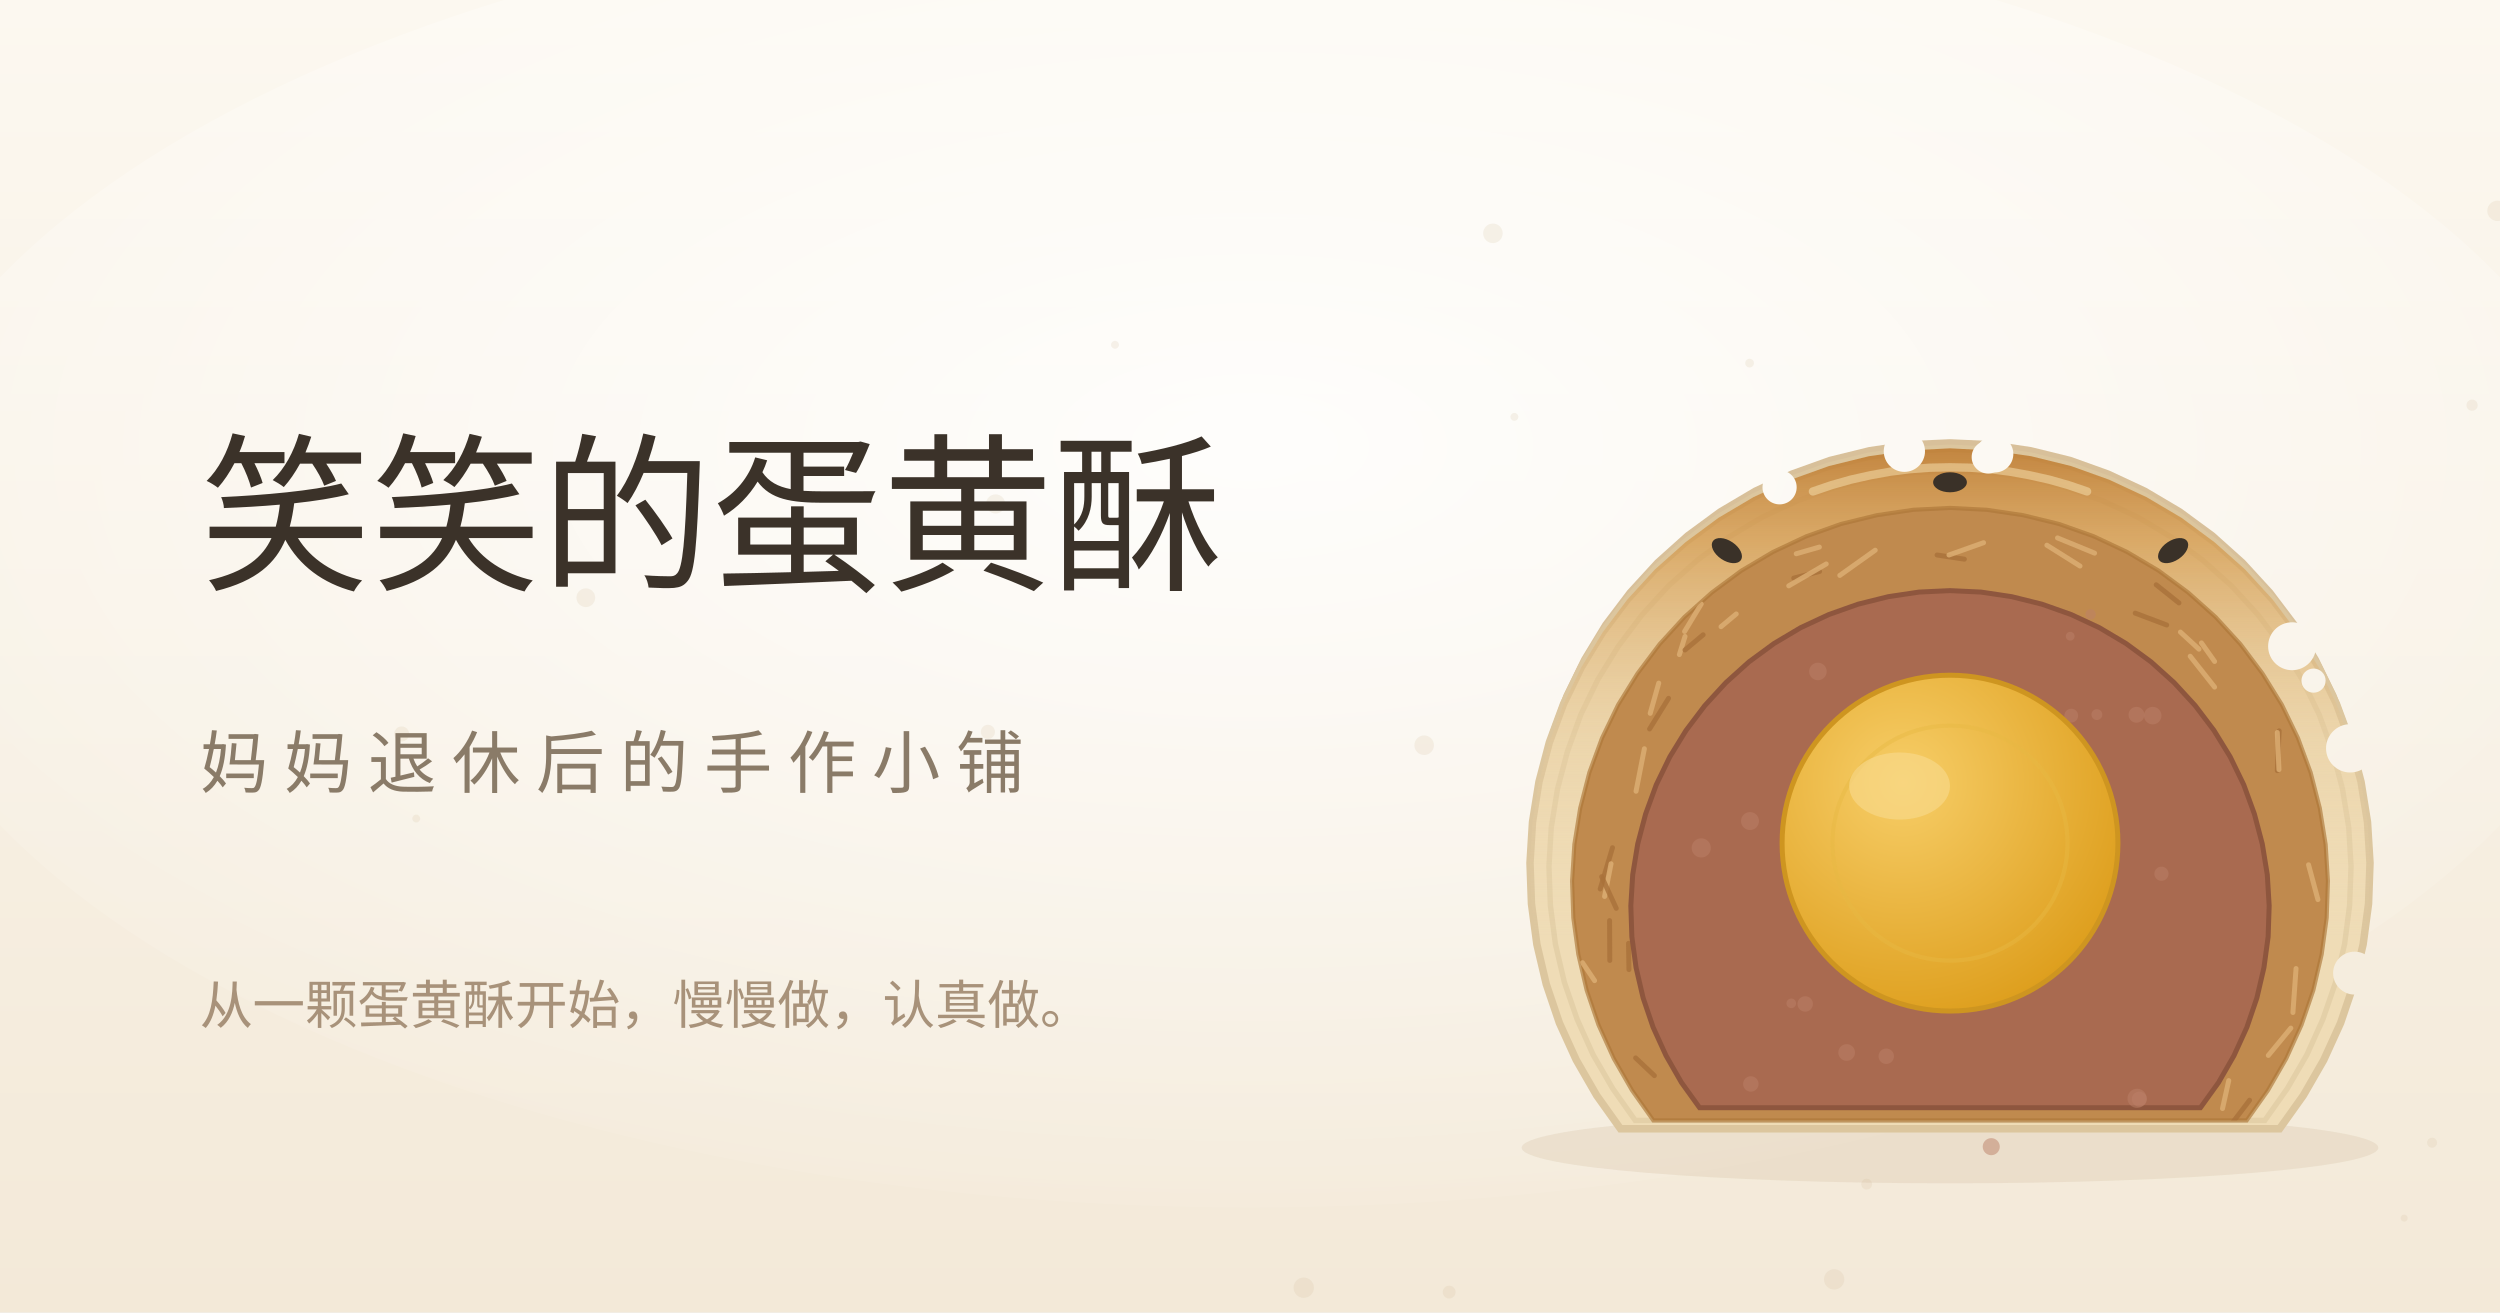
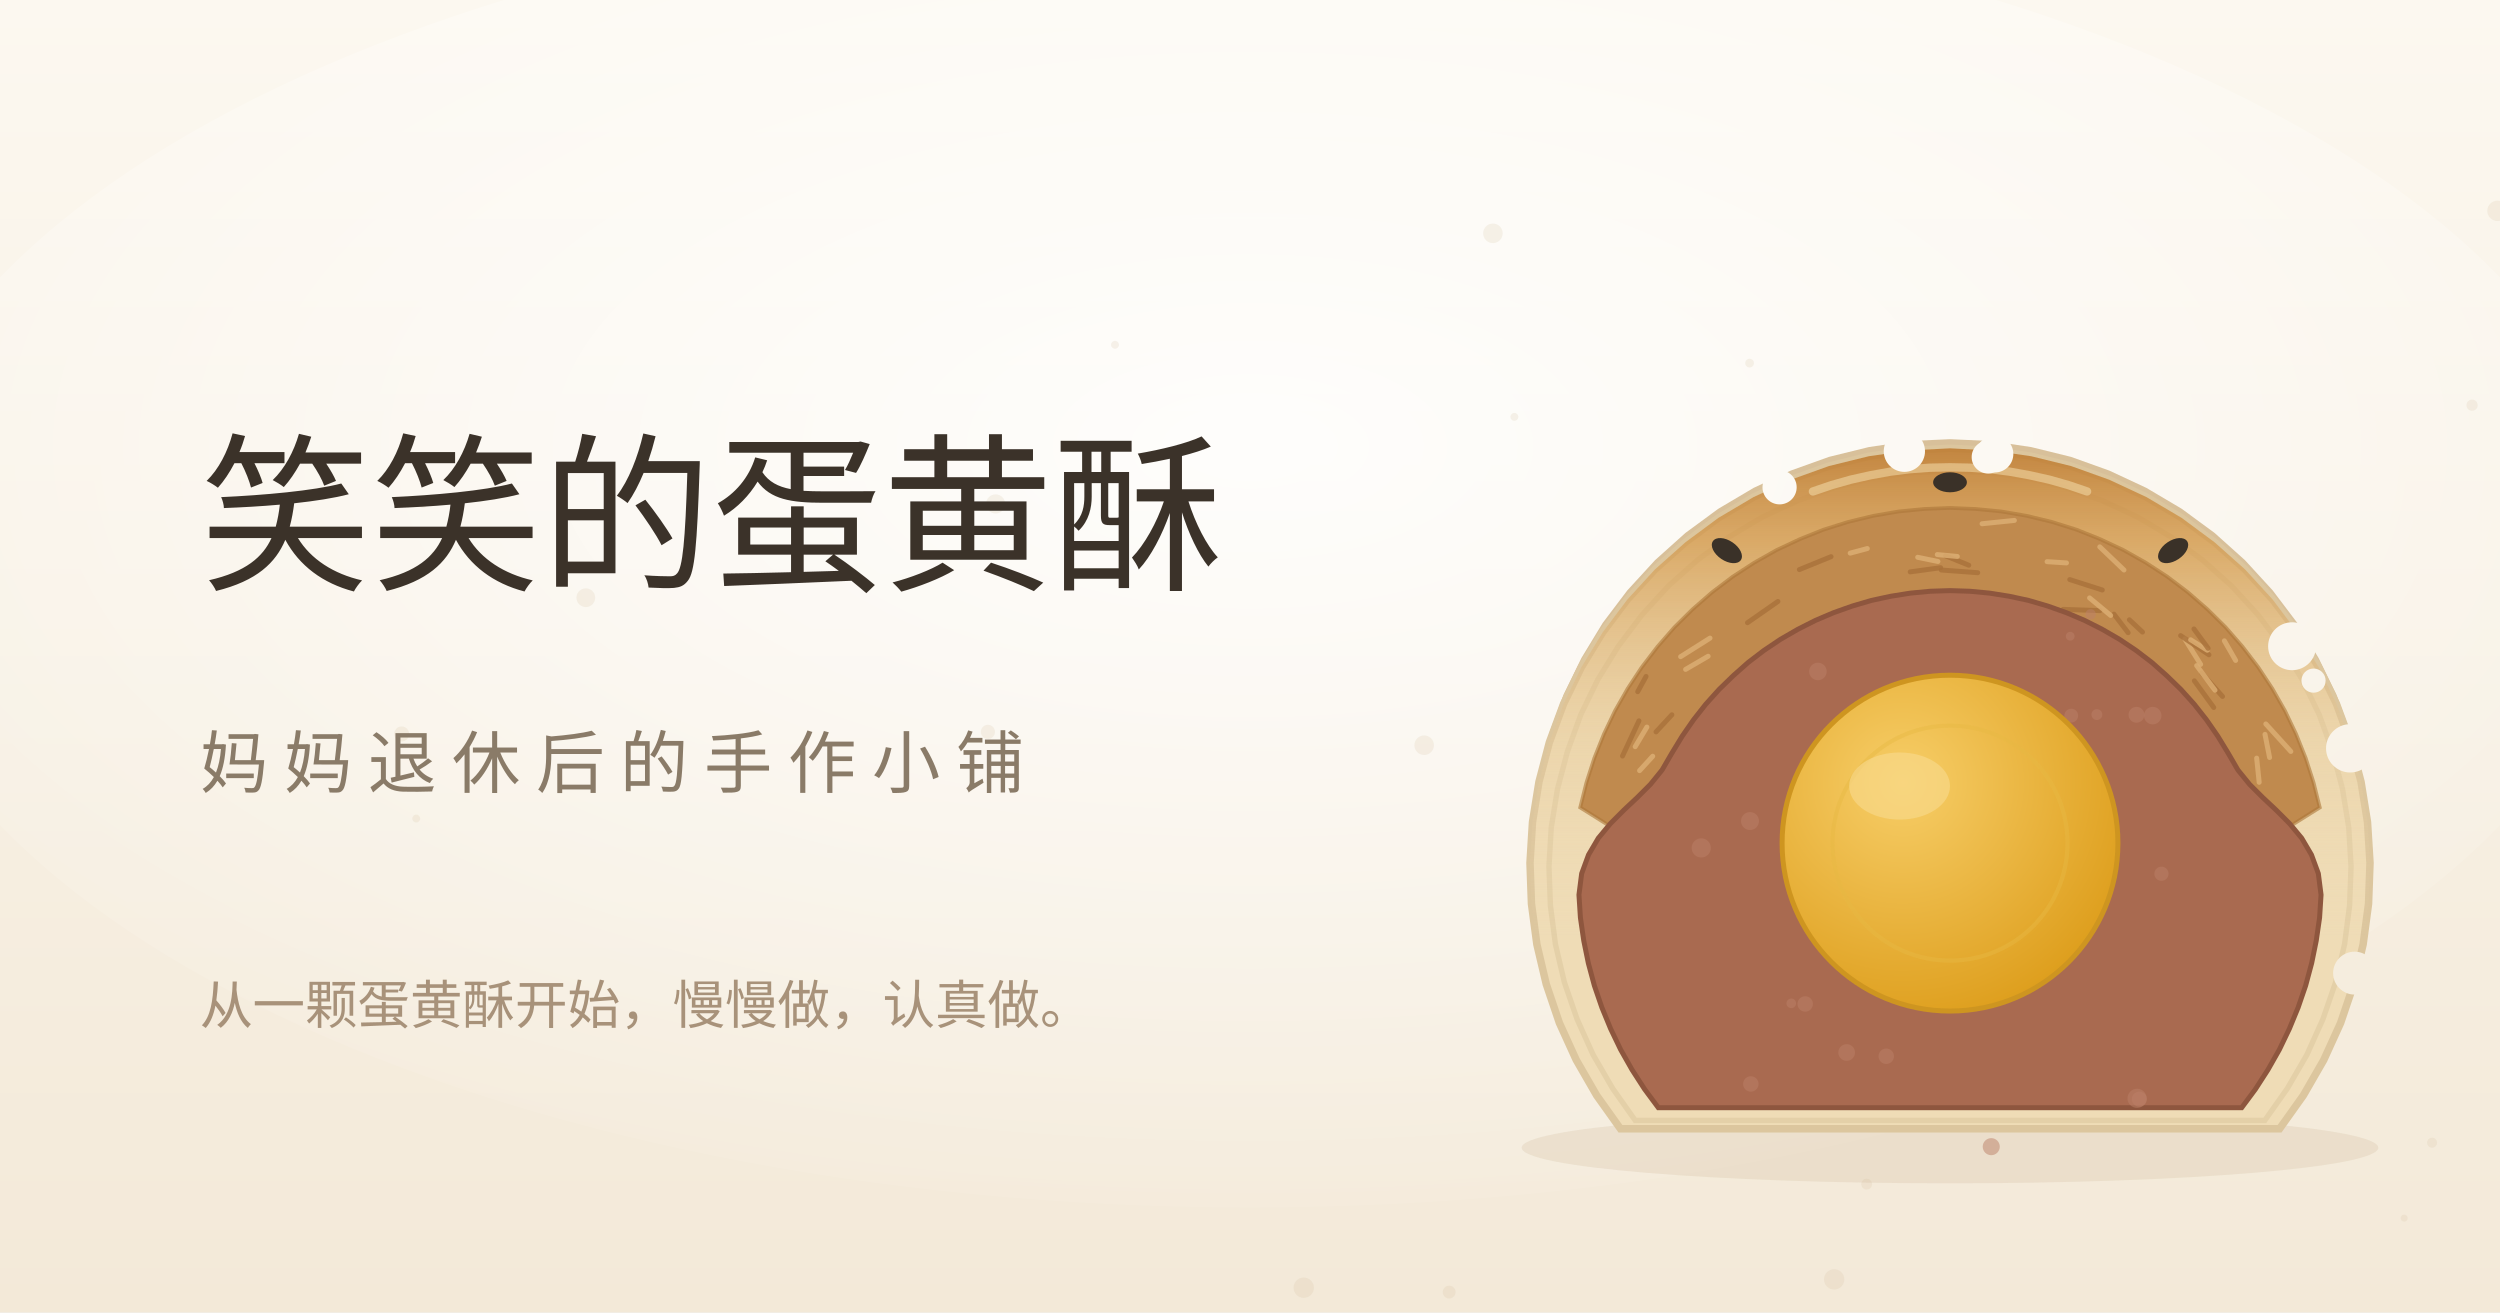
<svg xmlns="http://www.w3.org/2000/svg" viewBox="0 0 1200 630" width="1200" height="630" role="img" aria-label="占位图">
  <defs>
    <linearGradient id="bg" x1="0" y1="0" x2="0" y2="1">
      <stop offset="0" stop-color="#FCF8F0" />
      <stop offset="1" stop-color="#F3E9D8" />
    </linearGradient>
    <radialGradient id="glow" cx="50%" cy="42%" r="62%">
      <stop offset="0" stop-color="#FFFFFF" stop-opacity="0.85" />
      <stop offset="1" stop-color="#FFFFFF" stop-opacity="0" />
    </radialGradient>
    <radialGradient id="yolk" cx="36%" cy="32%" r="72%">
      <stop offset="0" stop-color="#F7CE68" />
      <stop offset="1" stop-color="#DE9F1E" />
    </radialGradient>
    <radialGradient id="wash" cx="40%" cy="34%" r="70%">
      <stop offset="0" stop-color="#E9BE84" stop-opacity="0.95" />
      <stop offset="1" stop-color="#D9A75E" stop-opacity="0.75" />
    </radialGradient>
  </defs>
  <rect width="1200" height="630" fill="url(#bg)" />
  <ellipse cx="600" cy="264.6" rx="660" ry="315" fill="url(#glow)" />
  <circle cx="209.3" cy="267.2" r="2.8" fill="#C9B48F" opacity="0.16" />
  <circle cx="281.2" cy="286.9" r="4.5" fill="#C9B48F" opacity="0.16" />
  <circle cx="683.6" cy="357.7" r="4.7" fill="#C9B48F" opacity="0.16" />
  <circle cx="716.6" cy="112" r="4.7" fill="#C9B48F" opacity="0.16" />
  <circle cx="880.1" cy="442.4" r="2.7" fill="#C9B48F" opacity="0.16" />
  <circle cx="474.2" cy="351.3" r="3.4" fill="#C9B48F" opacity="0.16" />
  <circle cx="1198.8" cy="101.2" r="4.9" fill="#C9B48F" opacity="0.16" />
  <circle cx="1154" cy="584.7" r="1.7" fill="#C9B48F" opacity="0.16" />
  <circle cx="839.8" cy="174.3" r="2.1" fill="#C9B48F" opacity="0.16" />
  <circle cx="756.1" cy="392.4" r="4.1" fill="#C9B48F" opacity="0.16" />
  <circle cx="203" cy="241.5" r="2.3" fill="#C9B48F" opacity="0.16" />
  <circle cx="880.4" cy="614.1" r="4.9" fill="#C9B48F" opacity="0.16" />
  <circle cx="888.4" cy="512.8" r="3.2" fill="#C9B48F" opacity="0.16" />
  <circle cx="726.9" cy="200.1" r="1.9" fill="#C9B48F" opacity="0.16" />
  <circle cx="896" cy="568.4" r="2.6" fill="#C9B48F" opacity="0.16" />
  <circle cx="695.6" cy="620.2" r="3.1" fill="#C9B48F" opacity="0.16" />
  <circle cx="625.8" cy="618.1" r="4.9" fill="#C9B48F" opacity="0.16" />
  <circle cx="1186.6" cy="194.5" r="2.7" fill="#C9B48F" opacity="0.16" />
  <circle cx="477.9" cy="241.9" r="4.6" fill="#C9B48F" opacity="0.16" />
  <circle cx="199.8" cy="392.9" r="1.9" fill="#C9B48F" opacity="0.16" />
  <circle cx="852.2" cy="280" r="2.8" fill="#C9B48F" opacity="0.16" />
  <circle cx="535.2" cy="165.5" r="1.9" fill="#C9B48F" opacity="0.16" />
  <circle cx="948.7" cy="312.2" r="3.9" fill="#C9B48F" opacity="0.16" />
  <circle cx="192.8" cy="352.3" r="3.6" fill="#C9B48F" opacity="0.16" />
  <circle cx="1167.4" cy="548.5" r="2.4" fill="#C9B48F" opacity="0.16" />
  <circle cx="772.6" cy="533.3" r="1.6" fill="#C9B48F" opacity="0.16" />
  <g>
    <g>
      <defs>
        <mask id="nib-936-542-202" maskUnits="userSpaceOnUse" x="653.8" y="118.4" width="564.5" height="564.5">
          <rect x="653.8" y="118.4" width="564.5" height="564.5" fill="#fff" />
          <circle cx="854.2" cy="233.9" r="8.2" fill="#000" />
          <circle cx="954.3" cy="219.4" r="7.9" fill="#000" />
          <circle cx="957.5" cy="217.9" r="8.9" fill="#000" />
          <circle cx="1110.5" cy="326.7" r="5.8" fill="#000" />
          <circle cx="1100.2" cy="310.2" r="11.5" fill="#000" />
          <circle cx="1128.1" cy="359.2" r="11.6" fill="#000" />
          <circle cx="914.1" cy="216.6" r="9.9" fill="#000" />
          <circle cx="1130.2" cy="467.1" r="10.3" fill="#000" />
        </mask>
      </defs>
      <ellipse cx="936" cy="550.9" rx="205.6" ry="17.1" fill="#B79B73" opacity="0.16" />
      <g mask="url(#nib-936-542-202)">
        <path d="M 777.8 537.4 L 766.4 521.4 L 756.6 504.4 L 748.5 486.5 L 742.2 467.9 L 737.7 448.8 L 735.1 429.4 L 734.4 409.8 L 735.6 390.2 L 738.7 370.8 L 743.7 351.8 L 750.5 333.4 L 759.1 315.8 L 769.3 299 L 781.1 283.4 L 794.4 268.9 L 809 255.8 L 824.8 244.2 L 841.7 234.2 L 859.5 225.9 L 877.9 219.3 L 897 214.6 L 916.4 211.7 L 936 210.8 L 955.6 211.7 L 975 214.6 L 994.1 219.3 L 1012.5 225.9 L 1030.3 234.2 L 1047.2 244.2 L 1063 255.8 L 1077.6 268.9 L 1090.9 283.4 L 1102.7 299 L 1112.9 315.8 L 1121.5 333.4 L 1128.3 351.8 L 1133.3 370.8 L 1136.4 390.2 L 1137.6 409.8 L 1136.9 429.4 L 1134.3 448.8 L 1129.8 467.9 L 1123.5 486.5 L 1115.4 504.4 L 1105.6 521.4 L 1094.2 537.4 Z" fill="#D8C09A" />
        <path d="M 777.8 541.8 L 766.4 525.8 L 756.6 508.8 L 748.5 491 L 742.2 472.4 L 737.7 453.3 L 735.1 433.8 L 734.4 414.2 L 735.6 394.6 L 738.7 375.3 L 743.7 356.3 L 750.5 337.9 L 759.1 320.2 L 769.3 303.5 L 781.1 287.8 L 794.4 273.3 L 809 260.3 L 824.8 248.6 L 841.7 238.6 L 859.5 230.3 L 877.9 223.7 L 897 219 L 916.4 216.2 L 936 215.2 L 955.6 216.2 L 975 219 L 994.1 223.7 L 1012.5 230.3 L 1030.3 238.6 L 1047.2 248.6 L 1063 260.3 L 1077.6 273.3 L 1090.9 287.8 L 1102.7 303.5 L 1112.9 320.2 L 1121.5 337.9 L 1128.3 356.3 L 1133.3 375.3 L 1136.4 394.6 L 1137.6 414.2 L 1136.9 433.8 L 1134.3 453.3 L 1129.8 472.4 L 1123.5 491 L 1115.4 508.8 L 1105.6 525.8 L 1094.2 541.8 Z" fill="#EFDCB6" stroke="#DCC69E" stroke-width="3.6" />
        <path d="M 784.9 537.8 L 774.1 522.5 L 764.7 506.3 L 757 489.2 L 750.9 471.5 L 746.6 453.2 L 744.2 434.7 L 743.5 415.9 L 744.6 397.2 L 747.6 378.7 L 752.4 360.6 L 758.8 343 L 767 326.1 L 776.8 310.2 L 788.1 295.2 L 800.7 281.4 L 814.7 268.9 L 829.8 257.8 L 845.9 248.2 L 862.9 240.3 L 880.6 234 L 898.7 229.5 L 917.3 226.8 L 936 225.9 L 954.7 226.8 L 973.3 229.5 L 991.4 234 L 1009.1 240.3 L 1026.1 248.2 L 1042.2 257.8 L 1057.3 268.9 L 1071.3 281.4 L 1083.9 295.2 L 1095.2 310.2 L 1105 326.1 L 1113.2 343 L 1119.6 360.6 L 1124.4 378.7 L 1127.4 397.2 L 1128.5 415.9 L 1127.8 434.7 L 1125.4 453.2 L 1121.1 471.5 L 1115 489.2 L 1107.3 506.3 L 1097.9 522.5 L 1087.1 537.8 Z" fill="none" stroke="#E4D0A8" stroke-width="2.6" />
        <linearGradient id="wash-936-542-202" gradientUnits="userSpaceOnUse" x1="0" y1="215.2" x2="0" y2="541.8">
          <stop offset="0" stop-color="#BE7C33" stop-opacity="0.9" />
          <stop offset="0.14" stop-color="#D2974A" stop-opacity="0.72" />
          <stop offset="0.42" stop-color="#E6C795" stop-opacity="0.34" />
          <stop offset="0.72" stop-color="#EFDCB6" stop-opacity="0" />
        </linearGradient>
        <path d="M 777.8 541.8 L 766.4 525.8 L 756.6 508.8 L 748.5 491 L 742.2 472.4 L 737.7 453.3 L 735.1 433.8 L 734.4 414.2 L 735.6 394.6 L 738.7 375.3 L 743.7 356.3 L 750.5 337.9 L 759.1 320.2 L 769.3 303.5 L 781.1 287.8 L 794.4 273.3 L 809 260.3 L 824.8 248.6 L 841.7 238.6 L 859.5 230.3 L 877.9 223.7 L 897 219 L 916.4 216.2 L 936 215.2 L 955.6 216.2 L 975 219 L 994.1 223.7 L 1012.5 230.3 L 1030.3 238.6 L 1047.2 248.6 L 1063 260.3 L 1077.6 273.3 L 1090.9 287.8 L 1102.7 303.5 L 1112.9 320.2 L 1121.5 337.9 L 1128.3 356.3 L 1133.3 375.3 L 1136.4 394.6 L 1137.6 414.2 L 1136.9 433.8 L 1134.3 453.3 L 1129.8 472.4 L 1123.5 491 L 1115.4 508.8 L 1105.6 525.8 L 1094.2 541.8 Z" fill="url(#wash-936-542-202)" />
        <path d="M 870.2 235.9 L 879.3 232.8 L 888.5 230.2 L 897.9 228.1 L 907.3 226.4 L 916.8 225.2 L 926.4 224.5 L 936 224.3 L 945.6 224.5 L 955.2 225.2 L 964.7 226.4 L 974.1 228.1 L 983.5 230.2 L 992.7 232.8 L 1001.8 235.9" fill="none" stroke="#F7E3B4" stroke-width="4" stroke-linecap="round" opacity="0.5" />
        <clipPath id="floss-936-542-202">
-           <path d="M 793.6 537.8 L 783.4 523.4 L 774.6 508.1 L 767.3 492 L 761.6 475.3 L 757.6 458.1 L 755.2 440.6 L 754.6 422.9 L 755.7 405.3 L 758.5 387.9 L 762.9 370.8 L 769 354.2 L 776.7 338.3 L 786 323.3 L 796.6 309.2 L 808.5 296.2 L 821.7 284.4 L 835.9 273.9 L 851.1 264.9 L 867.1 257.4 L 883.7 251.5 L 900.9 247.3 L 918.4 244.7 L 936 243.8 L 953.6 244.7 L 971.1 247.3 L 988.3 251.5 L 1004.9 257.4 L 1020.9 264.9 L 1036.1 273.9 L 1050.3 284.4 L 1063.5 296.2 L 1075.4 309.2 L 1086 323.3 L 1095.3 338.3 L 1103 354.2 L 1109.1 370.8 L 1113.5 387.9 L 1116.3 405.3 L 1117.4 422.9 L 1116.8 440.6 L 1114.4 458.1 L 1110.4 475.3 L 1104.7 492 L 1097.4 508.1 L 1088.6 523.4 L 1078.4 537.8 Z" />
+           <path d="M 758.5 387.6 L 761.5 375.6 L 765.3 363.8 L 769.9 352.3 L 775.2 341.2 L 781.3 330.5 L 788.1 320.2 L 795.6 310.4 L 803.7 301.1 L 812.5 292.4 L 821.8 284.3 L 831.7 276.8 L 842 270.1 L 852.8 264 L 863.9 258.8 L 875.4 254.2 L 887.2 250.5 L 899.2 247.6 L 911.4 245.5 L 923.7 244.3 L 936 243.8 L 948.3 244.3 L 960.6 245.5 L 972.8 247.6 L 984.8 250.5 L 996.6 254.2 L 1008.1 258.8 L 1019.2 264 L 1030 270.1 L 1040.3 276.8 L 1050.2 284.3 L 1059.5 292.4 L 1068.3 301.1 L 1076.4 310.4 L 1083.9 320.2 L 1090.7 330.5 L 1096.8 341.2 L 1102.1 352.3 L 1106.7 363.8 L 1110.5 375.6 L 1113.5 387.6 L 1085.9 404.9 L 1083.4 394.8 L 1080.2 384.8 L 1076.3 375.1 L 1071.8 365.7 L 1066.6 356.7 L 1060.9 348 L 1054.6 339.7 L 1047.7 331.8 L 1040.3 324.5 L 1032.4 317.7 L 1024.1 311.4 L 1015.4 305.7 L 1006.3 300.6 L 996.8 296.1 L 987.1 292.3 L 977.2 289.2 L 967.1 286.7 L 956.8 284.9 L 946.4 283.9 L 936 283.5 L 925.6 283.9 L 915.2 284.9 L 904.9 286.7 L 894.8 289.2 L 884.9 292.3 L 875.2 296.1 L 865.7 300.6 L 856.6 305.7 L 847.9 311.4 L 839.6 317.7 L 831.7 324.5 L 824.3 331.8 L 817.4 339.7 L 811.1 348 L 805.4 356.7 L 800.2 365.7 L 795.7 375.1 L 791.8 384.8 L 788.6 394.8 L 786.1 404.9 Z" />
        </clipPath>
-         <path d="M 793.6 537.8 L 783.4 523.4 L 774.6 508.1 L 767.3 492 L 761.6 475.3 L 757.6 458.1 L 755.2 440.6 L 754.6 422.9 L 755.7 405.3 L 758.5 387.9 L 762.9 370.8 L 769 354.2 L 776.7 338.3 L 786 323.3 L 796.6 309.2 L 808.5 296.2 L 821.7 284.4 L 835.9 273.9 L 851.1 264.9 L 867.1 257.4 L 883.7 251.5 L 900.9 247.3 L 918.4 244.7 L 936 243.8 L 953.6 244.7 L 971.1 247.3 L 988.3 251.5 L 1004.9 257.4 L 1020.9 264.9 L 1036.1 273.9 L 1050.3 284.4 L 1063.5 296.2 L 1075.4 309.2 L 1086 323.3 L 1095.3 338.3 L 1103 354.2 L 1109.1 370.8 L 1113.5 387.9 L 1116.3 405.3 L 1117.4 422.9 L 1116.8 440.6 L 1114.4 458.1 L 1110.4 475.3 L 1104.7 492 L 1097.4 508.1 L 1088.6 523.4 L 1078.4 537.8 Z" fill="#C08A4E" />
-         <path d="M 793.6 537.8 L 783.4 523.4 L 774.6 508.1 L 767.3 492 L 761.6 475.3 L 757.6 458.1 L 755.2 440.6 L 754.6 422.9 L 755.7 405.3 L 758.5 387.9 L 762.9 370.8 L 769 354.2 L 776.7 338.3 L 786 323.3 L 796.6 309.2 L 808.5 296.2 L 821.7 284.4 L 835.9 273.9 L 851.1 264.9 L 867.1 257.4 L 883.7 251.5 L 900.9 247.3 L 918.4 244.7 L 936 243.8 L 953.6 244.7 L 971.1 247.3 L 988.3 251.5 L 1004.9 257.4 L 1020.9 264.9 L 1036.1 273.9 L 1050.3 284.4 L 1063.5 296.2 L 1075.4 309.2 L 1086 323.3 L 1095.3 338.3 L 1103 354.2 L 1109.1 370.8 L 1113.5 387.9 L 1116.3 405.3 L 1117.4 422.9 L 1116.8 440.6 L 1114.4 458.1 L 1110.4 475.3 L 1104.7 492 L 1097.4 508.1 L 1088.6 523.4 L 1078.4 537.8 Z" fill="none" stroke="#AC7638" stroke-width="2" opacity="0.65" />
+         <path d="M 758.5 387.6 L 761.5 375.6 L 765.3 363.8 L 769.9 352.3 L 775.2 341.2 L 781.3 330.5 L 788.1 320.2 L 795.6 310.4 L 803.7 301.1 L 812.5 292.4 L 821.8 284.3 L 831.7 276.8 L 842 270.1 L 852.8 264 L 863.9 258.8 L 875.4 254.2 L 887.2 250.5 L 899.2 247.6 L 911.4 245.5 L 923.7 244.3 L 936 243.8 L 948.3 244.3 L 960.6 245.5 L 972.8 247.6 L 984.8 250.5 L 996.6 254.2 L 1008.1 258.8 L 1019.2 264 L 1030 270.1 L 1040.3 276.8 L 1050.2 284.3 L 1059.5 292.4 L 1068.3 301.1 L 1076.4 310.4 L 1083.9 320.2 L 1090.7 330.5 L 1096.8 341.2 L 1102.1 352.3 L 1106.7 363.8 L 1110.5 375.6 L 1113.5 387.6 L 1085.9 404.9 L 1083.4 394.8 L 1080.2 384.8 L 1076.3 375.1 L 1071.8 365.7 L 1066.6 356.7 L 1060.9 348 L 1054.6 339.7 L 1047.7 331.8 L 1040.3 324.5 L 1032.4 317.7 L 1024.1 311.4 L 1015.4 305.7 L 1006.3 300.6 L 996.8 296.1 L 987.1 292.3 L 977.2 289.2 L 967.1 286.7 L 956.8 284.9 L 946.4 283.9 L 936 283.5 L 925.6 283.9 L 915.2 284.9 L 904.9 286.7 L 894.8 289.2 L 884.9 292.3 L 875.2 296.1 L 865.7 300.6 L 856.6 305.7 L 847.9 311.4 L 839.6 317.7 L 831.7 324.5 L 824.3 331.8 L 817.4 339.7 L 811.1 348 L 805.4 356.7 L 800.2 365.7 L 795.7 375.1 L 791.8 384.8 L 788.6 394.8 L 786.1 404.9 Z" fill="#C08A4E" />
+         <path d="M 758.5 387.6 L 761.5 375.6 L 765.3 363.8 L 769.9 352.3 L 775.2 341.2 L 781.3 330.5 L 788.1 320.2 L 795.6 310.4 L 803.7 301.1 L 812.5 292.4 L 821.8 284.3 L 831.7 276.8 L 842 270.1 L 852.8 264 L 863.9 258.8 L 875.4 254.2 L 887.2 250.5 L 899.2 247.6 L 911.4 245.5 L 923.7 244.3 L 936 243.8 L 948.3 244.3 L 960.6 245.5 L 972.8 247.6 L 984.8 250.5 L 996.6 254.2 L 1008.1 258.8 L 1019.2 264 L 1030 270.1 L 1040.3 276.8 L 1050.2 284.3 L 1059.5 292.4 L 1068.3 301.1 L 1076.4 310.4 L 1083.9 320.2 L 1090.7 330.5 L 1096.8 341.2 L 1102.1 352.3 L 1106.7 363.8 L 1110.5 375.6 L 1113.5 387.6 L 1085.9 404.9 L 1083.4 394.8 L 1080.2 384.8 L 1076.3 375.1 L 1071.8 365.7 L 1066.6 356.7 L 1060.9 348 L 1054.6 339.7 L 1047.7 331.8 L 1040.3 324.5 L 1032.4 317.7 L 1024.1 311.4 L 1015.4 305.7 L 1006.3 300.6 L 996.8 296.1 L 987.1 292.3 L 977.2 289.2 L 967.1 286.7 L 956.8 284.9 L 946.4 283.9 L 936 283.5 L 925.6 283.9 L 915.2 284.9 L 904.9 286.7 L 894.8 289.2 L 884.9 292.3 L 875.2 296.1 L 865.7 300.6 L 856.6 305.7 L 847.9 311.4 L 839.6 317.7 L 831.7 324.5 L 824.3 331.8 L 817.4 339.7 L 811.1 348 L 805.4 356.7 L 800.2 365.7 L 795.7 375.1 L 791.8 384.8 L 788.6 394.8 L 786.1 404.9 Z" fill="none" stroke="#AC7638" stroke-width="1.8" opacity="0.6" />
        <g clip-path="url(#floss-936-542-202)">
-           <line x1="982.5" y1="261.7" x2="998.4" y2="271.7" stroke="#DDAF74" stroke-width="2.4" stroke-linecap="round" opacity="0.8" />
-           <line x1="806.1" y1="314.2" x2="808.8" y2="305.5" stroke="#DDAF74" stroke-width="2.4" stroke-linecap="round" opacity="0.8" />
-           <line x1="907.8" y1="590.5" x2="892.9" y2="579.8" stroke="#A9713A" stroke-width="2.4" stroke-linecap="round" opacity="0.8" />
-           <line x1="1079.8" y1="528.1" x2="1068.1" y2="543.5" stroke="#A9713A" stroke-width="2.4" stroke-linecap="round" opacity="0.8" />
-           <line x1="1062.2" y1="540.7" x2="1050.9" y2="548.6" stroke="#DDAF74" stroke-width="2.4" stroke-linecap="round" opacity="0.8" />
-           <line x1="965.5" y1="595.5" x2="955.7" y2="595.1" stroke="#A9713A" stroke-width="2.4" stroke-linecap="round" opacity="0.8" />
-           <line x1="1094" y1="350.8" x2="1093.1" y2="369.9" stroke="#A9713A" stroke-width="2.4" stroke-linecap="round" opacity="0.8" />
-           <line x1="1035" y1="280.7" x2="1045.9" y2="289.4" stroke="#A9713A" stroke-width="2.4" stroke-linecap="round" opacity="0.8" />
-           <line x1="929.8" y1="266.4" x2="942.9" y2="268.4" stroke="#A9713A" stroke-width="2.4" stroke-linecap="round" opacity="0.8" />
-           <line x1="819.1" y1="552.8" x2="804.4" y2="540.4" stroke="#A9713A" stroke-width="2.4" stroke-linecap="round" opacity="0.8" />
-           <line x1="1056.7" y1="308.6" x2="1063" y2="317.5" stroke="#DDAF74" stroke-width="2.4" stroke-linecap="round" opacity="0.8" />
-           <line x1="1093.1" y1="351.6" x2="1093.9" y2="369.4" stroke="#DDAF74" stroke-width="2.4" stroke-linecap="round" opacity="0.8" />
-           <line x1="768.1" y1="426.7" x2="774" y2="406.9" stroke="#A9713A" stroke-width="2.4" stroke-linecap="round" opacity="0.8" />
-           <line x1="891.3" y1="587.5" x2="873.9" y2="589.1" stroke="#A9713A" stroke-width="2.4" stroke-linecap="round" opacity="0.8" />
-           <line x1="1046.6" y1="303.4" x2="1055.5" y2="311.6" stroke="#DDAF74" stroke-width="2.4" stroke-linecap="round" opacity="0.8" />
-           <line x1="794.1" y1="516.3" x2="785.1" y2="507.8" stroke="#A9713A" stroke-width="2.4" stroke-linecap="round" opacity="0.8" />
-           <line x1="1004.9" y1="579.3" x2="994.4" y2="579.9" stroke="#A9713A" stroke-width="2.4" stroke-linecap="round" opacity="0.8" />
-           <line x1="826.1" y1="300.8" x2="833.4" y2="294.7" stroke="#DDAF74" stroke-width="2.4" stroke-linecap="round" opacity="0.8" />
-           <line x1="1016.5" y1="575" x2="997.5" y2="579" stroke="#A9713A" stroke-width="2.4" stroke-linecap="round" opacity="0.8" />
-           <line x1="808.6" y1="303.1" x2="816.6" y2="289.9" stroke="#DDAF74" stroke-width="2.4" stroke-linecap="round" opacity="0.8" />
-           <line x1="866.3" y1="585" x2="855.5" y2="584.6" stroke="#A9713A" stroke-width="2.4" stroke-linecap="round" opacity="0.8" />
-           <line x1="1051.3" y1="315" x2="1063" y2="329.8" stroke="#DDAF74" stroke-width="2.4" stroke-linecap="round" opacity="0.8" />
-           <line x1="883.1" y1="276.2" x2="900.1" y2="264.1" stroke="#DDAF74" stroke-width="2.4" stroke-linecap="round" opacity="0.8" />
-           <line x1="1108.1" y1="415.1" x2="1112.6" y2="431.8" stroke="#DDAF74" stroke-width="2.4" stroke-linecap="round" opacity="0.8" />
-           <line x1="808.8" y1="312" x2="817.5" y2="304.7" stroke="#A9713A" stroke-width="2.4" stroke-linecap="round" opacity="0.8" />
-           <line x1="770.2" y1="430.3" x2="773.3" y2="414.6" stroke="#DDAF74" stroke-width="2.4" stroke-linecap="round" opacity="0.8" />
-           <line x1="935.5" y1="266.4" x2="952.1" y2="260.5" stroke="#DDAF74" stroke-width="2.4" stroke-linecap="round" opacity="0.8" />
-           <line x1="765.4" y1="470.7" x2="759.6" y2="462.1" stroke="#DDAF74" stroke-width="2.4" stroke-linecap="round" opacity="0.8" />
-           <line x1="1069.8" y1="518.7" x2="1066.8" y2="532.1" stroke="#DDAF74" stroke-width="2.4" stroke-linecap="round" opacity="0.8" />
-           <line x1="861" y1="277.5" x2="873.4" y2="274.3" stroke="#A9713A" stroke-width="2.4" stroke-linecap="round" opacity="0.8" />
-           <line x1="775.8" y1="436" x2="768.8" y2="420.8" stroke="#A9713A" stroke-width="2.4" stroke-linecap="round" opacity="0.8" />
-           <line x1="792.1" y1="342.4" x2="796.2" y2="327.9" stroke="#DDAF74" stroke-width="2.4" stroke-linecap="round" opacity="0.8" />
-           <line x1="1024.9" y1="294.3" x2="1040" y2="300" stroke="#A9713A" stroke-width="2.4" stroke-linecap="round" opacity="0.8" />
-           <line x1="987.6" y1="258.2" x2="1005.4" y2="265.5" stroke="#DDAF74" stroke-width="2.4" stroke-linecap="round" opacity="0.8" />
-           <line x1="1102.1" y1="464.9" x2="1100.6" y2="486" stroke="#DDAF74" stroke-width="2.4" stroke-linecap="round" opacity="0.8" />
-           <line x1="834.6" y1="569.1" x2="822.8" y2="557.8" stroke="#DDAF74" stroke-width="2.4" stroke-linecap="round" opacity="0.8" />
-           <line x1="772.7" y1="461" x2="772.6" y2="441.9" stroke="#A9713A" stroke-width="2.4" stroke-linecap="round" opacity="0.8" />
-           <line x1="785.3" y1="379.8" x2="789.3" y2="359.4" stroke="#DDAF74" stroke-width="2.4" stroke-linecap="round" opacity="0.8" />
-           <line x1="920.7" y1="585.7" x2="906.6" y2="589.3" stroke="#A9713A" stroke-width="2.4" stroke-linecap="round" opacity="0.8" />
-           <line x1="791.8" y1="349.9" x2="800.9" y2="335.2" stroke="#A9713A" stroke-width="2.4" stroke-linecap="round" opacity="0.8" />
-           <line x1="993.1" y1="589.9" x2="978.9" y2="594.7" stroke="#A9713A" stroke-width="2.4" stroke-linecap="round" opacity="0.8" />
-           <line x1="862.2" y1="265.8" x2="873.3" y2="262.6" stroke="#DDAF74" stroke-width="2.4" stroke-linecap="round" opacity="0.8" />
-           <line x1="972.9" y1="586" x2="959.7" y2="592.7" stroke="#DDAF74" stroke-width="2.4" stroke-linecap="round" opacity="0.8" />
-           <line x1="1099.6" y1="493.5" x2="1088.8" y2="506.6" stroke="#DDAF74" stroke-width="2.4" stroke-linecap="round" opacity="0.8" />
-           <line x1="858.6" y1="281.2" x2="876.6" y2="270.7" stroke="#DDAF74" stroke-width="2.4" stroke-linecap="round" opacity="0.8" />
-           <line x1="781.9" y1="465.4" x2="781.7" y2="452.8" stroke="#A9713A" stroke-width="2.4" stroke-linecap="round" opacity="0.8" />
+           <line x1="1048.7" y1="306.7" x2="1056.3" y2="318.9" stroke="#DDAF74" stroke-width="2.4" stroke-linecap="round" opacity="0.8" />
+           <line x1="1014.7" y1="294.8" x2="1021.5" y2="303.7" stroke="#A9713A" stroke-width="2.4" stroke-linecap="round" opacity="0.8" />
+           <line x1="1087.6" y1="347.5" x2="1099.6" y2="360.7" stroke="#DDAF74" stroke-width="2.4" stroke-linecap="round" opacity="0.8" />
+           <line x1="1053.3" y1="326.8" x2="1062.6" y2="339.6" stroke="#A9713A" stroke-width="2.4" stroke-linecap="round" opacity="0.8" />
+           <line x1="1022.1" y1="297.5" x2="1028.4" y2="303.4" stroke="#A9713A" stroke-width="2.4" stroke-linecap="round" opacity="0.8" />
+           <line x1="1087.2" y1="352.5" x2="1089.4" y2="363.6" stroke="#DDAF74" stroke-width="2.4" stroke-linecap="round" opacity="0.8" />
+           <line x1="1046.7" y1="305.1" x2="1060.3" y2="314.3" stroke="#A9713A" stroke-width="2.4" stroke-linecap="round" opacity="0.8" />
+           <line x1="993.5" y1="278.2" x2="1009.1" y2="283.2" stroke="#A9713A" stroke-width="2.4" stroke-linecap="round" opacity="0.8" />
+           <line x1="1056.8" y1="323" x2="1066.8" y2="334.3" stroke="#A9713A" stroke-width="2.4" stroke-linecap="round" opacity="0.8" />
+           <line x1="1007.9" y1="262.5" x2="1019.5" y2="273.6" stroke="#DDAF74" stroke-width="2.4" stroke-linecap="round" opacity="0.8" />
+           <line x1="933.9" y1="266.8" x2="945" y2="271.3" stroke="#A9713A" stroke-width="2.4" stroke-linecap="round" opacity="0.8" />
+           <line x1="990.3" y1="292.5" x2="1008" y2="293.1" stroke="#A9713A" stroke-width="2.4" stroke-linecap="round" opacity="0.8" />
+           <line x1="916.9" y1="274.5" x2="931.5" y2="272.5" stroke="#A9713A" stroke-width="2.4" stroke-linecap="round" opacity="0.8" />
+           <line x1="838.8" y1="298.9" x2="853.4" y2="288.7" stroke="#A9713A" stroke-width="2.4" stroke-linecap="round" opacity="0.8" />
+           <line x1="888.1" y1="265.5" x2="896.3" y2="263.3" stroke="#DDAF74" stroke-width="2.4" stroke-linecap="round" opacity="0.8" />
+           <line x1="809.1" y1="321.3" x2="819.9" y2="315" stroke="#DDAF74" stroke-width="2.4" stroke-linecap="round" opacity="0.8" />
+           <line x1="1083.2" y1="363.9" x2="1084.4" y2="375.5" stroke="#DDAF74" stroke-width="2.4" stroke-linecap="round" opacity="0.8" />
+           <line x1="787" y1="369.9" x2="793.3" y2="363" stroke="#DDAF74" stroke-width="2.4" stroke-linecap="round" opacity="0.8" />
+           <line x1="1051.5" y1="307.1" x2="1059.5" y2="312.1" stroke="#DDAF74" stroke-width="2.4" stroke-linecap="round" opacity="0.8" />
+           <line x1="951.4" y1="251.4" x2="966.9" y2="249.8" stroke="#DDAF74" stroke-width="2.4" stroke-linecap="round" opacity="0.8" />
+           <line x1="982.6" y1="269.6" x2="991.9" y2="270.2" stroke="#DDAF74" stroke-width="2.4" stroke-linecap="round" opacity="0.8" />
+           <line x1="863.7" y1="273.4" x2="878.9" y2="267.2" stroke="#A9713A" stroke-width="2.4" stroke-linecap="round" opacity="0.8" />
+           <line x1="778.8" y1="362.9" x2="786.7" y2="346" stroke="#A9713A" stroke-width="2.4" stroke-linecap="round" opacity="0.8" />
+           <line x1="786.1" y1="332" x2="790.1" y2="324.7" stroke="#A9713A" stroke-width="2.4" stroke-linecap="round" opacity="0.8" />
+           <line x1="1053.1" y1="301.9" x2="1059.9" y2="311.2" stroke="#A9713A" stroke-width="2.4" stroke-linecap="round" opacity="0.8" />
+           <line x1="929.9" y1="266.2" x2="939.5" y2="267.1" stroke="#DDAF74" stroke-width="2.4" stroke-linecap="round" opacity="0.8" />
+           <line x1="931.8" y1="273.6" x2="949.3" y2="274.9" stroke="#A9713A" stroke-width="2.4" stroke-linecap="round" opacity="0.8" />
+           <line x1="806.7" y1="315.2" x2="820.8" y2="306.3" stroke="#DDAF74" stroke-width="2.4" stroke-linecap="round" opacity="0.8" />
+           <line x1="1067.7" y1="307.6" x2="1073.1" y2="317" stroke="#DDAF74" stroke-width="2.4" stroke-linecap="round" opacity="0.8" />
+           <line x1="1054.4" y1="319.5" x2="1063.2" y2="331.3" stroke="#DDAF74" stroke-width="2.4" stroke-linecap="round" opacity="0.8" />
+           <line x1="920.5" y1="267.5" x2="930.2" y2="269.5" stroke="#DDAF74" stroke-width="2.4" stroke-linecap="round" opacity="0.8" />
+           <line x1="794.9" y1="351.3" x2="802.5" y2="343.1" stroke="#A9713A" stroke-width="2.4" stroke-linecap="round" opacity="0.8" />
+           <line x1="784.9" y1="358.4" x2="790.5" y2="349" stroke="#DDAF74" stroke-width="2.4" stroke-linecap="round" opacity="0.8" />
+           <line x1="1003" y1="287" x2="1013.1" y2="295.4" stroke="#DDAF74" stroke-width="2.4" stroke-linecap="round" opacity="0.8" />
        </g>
-         <path d="M 815.8 531.7 L 807.1 519.6 L 799.7 506.7 L 793.5 493.1 L 788.7 479 L 785.3 464.4 L 783.3 449.7 L 782.8 434.8 L 783.7 419.9 L 786.1 405.1 L 789.9 390.7 L 795 376.7 L 801.5 363.3 L 809.3 350.6 L 818.3 338.7 L 828.4 327.7 L 839.5 317.7 L 851.5 308.9 L 864.3 301.3 L 877.8 295 L 891.9 290 L 906.4 286.4 L 921.1 284.2 L 936 283.5 L 950.9 284.2 L 965.6 286.4 L 980.1 290 L 994.2 295 L 1007.7 301.3 L 1020.5 308.9 L 1032.5 317.7 L 1043.6 327.7 L 1053.7 338.7 L 1062.7 350.6 L 1070.5 363.3 L 1077 376.7 L 1082.1 390.7 L 1085.9 405.1 L 1088.3 419.9 L 1089.2 434.8 L 1088.7 449.7 L 1086.7 464.4 L 1083.3 479 L 1078.5 493.1 L 1072.3 506.7 L 1064.9 519.6 L 1056.2 531.7 Z" fill="#A96A50" stroke="#8E563E" stroke-width="2.4" />
+         <path d="M 796 531.7 L 789.4 522.8 L 783.4 513.5 L 777.9 503.8 L 773.1 493.8 L 768.9 483.6 L 765.3 473.1 L 762.4 462.3 L 760.2 451.5 L 758.6 440.5 L 757.9 429.5 L 759.2 419.3 L 762.5 410.3 L 767.2 402.3 L 773.1 395.2 L 779.5 388.8 L 786 382.7 L 792.2 376.5 L 797.8 369.6 L 802.5 361.5 L 807.5 353.3 L 812.9 345.5 L 818.8 338 L 825.2 330.9 L 832 324.3 L 839.1 318 L 846.7 312.2 L 854.6 306.9 L 862.9 302.1 L 871.4 297.8 L 880.1 294.1 L 889.1 290.9 L 898.3 288.2 L 907.6 286.2 L 917 284.7 L 926.5 283.8 L 936 283.5 L 945.5 283.8 L 955 284.7 L 964.4 286.2 L 973.7 288.2 L 982.9 290.9 L 991.9 294.1 L 1000.6 297.8 L 1009.1 302.1 L 1017.4 306.9 L 1025.3 312.2 L 1032.9 318 L 1040 324.3 L 1046.8 330.9 L 1053.2 338 L 1059.1 345.5 L 1064.5 353.3 L 1069.5 361.5 L 1074.2 369.6 L 1079.8 376.5 L 1086 382.7 L 1092.5 388.8 L 1098.9 395.2 L 1104.8 402.3 L 1109.5 410.3 L 1112.8 419.3 L 1114.1 429.5 L 1113.4 440.5 L 1111.8 451.5 L 1109.6 462.3 L 1106.7 473.1 L 1103.1 483.6 L 1098.9 493.8 L 1094.1 503.8 L 1088.6 513.5 L 1082.6 522.8 L 1076 531.7 Z" fill="#A96A50" stroke="#8E563E" stroke-width="2.4" />
        <circle cx="1003.5" cy="294.9" r="2.5" fill="#BC8067" opacity="0.5" />
        <circle cx="816.6" cy="407" r="4.6" fill="#BC8067" opacity="0.5" />
        <circle cx="859.8" cy="481.6" r="2.3" fill="#BC8067" opacity="0.5" />
        <circle cx="1006.5" cy="343" r="2.6" fill="#BC8067" opacity="0.5" />
        <circle cx="866.5" cy="481.9" r="3.7" fill="#BC8067" opacity="0.5" />
        <circle cx="886.4" cy="505.2" r="4" fill="#BC8067" opacity="0.5" />
        <circle cx="1025.8" cy="527.2" r="4.6" fill="#BC8067" opacity="0.5" />
        <circle cx="955.8" cy="550.4" r="4.1" fill="#BC8067" opacity="0.5" />
        <circle cx="1037.5" cy="419.4" r="3.4" fill="#BC8067" opacity="0.5" />
        <circle cx="1025.5" cy="343.1" r="3.8" fill="#BC8067" opacity="0.5" />
        <circle cx="905.4" cy="507" r="3.7" fill="#BC8067" opacity="0.5" />
        <circle cx="872.6" cy="322.3" r="4.2" fill="#BC8067" opacity="0.5" />
        <circle cx="840.4" cy="520.3" r="3.7" fill="#BC8067" opacity="0.5" />
        <circle cx="994.2" cy="343.5" r="3.3" fill="#BC8067" opacity="0.5" />
        <circle cx="840" cy="394.1" r="4.3" fill="#BC8067" opacity="0.5" />
        <circle cx="993.7" cy="305.4" r="2.1" fill="#BC8067" opacity="0.5" />
        <circle cx="1026.9" cy="527.6" r="3.6" fill="#BC8067" opacity="0.5" />
        <circle cx="1033.3" cy="343.5" r="4.2" fill="#BC8067" opacity="0.5" />
        <circle cx="936" cy="404.7" r="80.6" fill="url(#yolk)" stroke="#CE9520" stroke-width="2.4" />
        <circle cx="936" cy="404.7" r="56.4" fill="none" stroke="#E7B843" stroke-width="2" opacity="0.45" />
        <ellipse cx="911.8" cy="377.3" rx="24.2" ry="16.1" fill="#F8DA8E" opacity="0.6" />
        <ellipse cx="1043.1" cy="264.3" rx="8.1" ry="4.8" transform="rotate(-34 1043.1 264.3)" fill="#3A3128" />
        <ellipse cx="936" cy="231.5" rx="8.1" ry="4.8" transform="rotate(0 936 231.5)" fill="#3A3128" />
        <ellipse cx="828.9" cy="264.3" rx="8.1" ry="4.8" transform="rotate(34 828.9 264.3)" fill="#3A3128" />
      </g>
    </g>
    <text x="96" y="277.2" font-family="'Songti SC','Source Han Serif SC','Noto Serif SC',Georgia,serif" font-size="81.9" fill="#3B3229">笑笑的蛋黄酥</text>
    <text x="96" y="378" font-family="'PingFang SC','Hiragino Sans GB','Microsoft YaHei','Noto Sans SC',sans-serif" font-size="32.76" letter-spacing="7.56" fill="#8A7B68">妈妈退休后的手作小铺</text>
    <text x="96" y="491.4" font-family="'PingFang SC','Hiragino Sans GB','Microsoft YaHei','Noto Sans SC',sans-serif" font-size="25.2" fill="#A8927A">从一颗蛋黄酥开始，慢慢做，认真做。</text>
  </g>
</svg>
